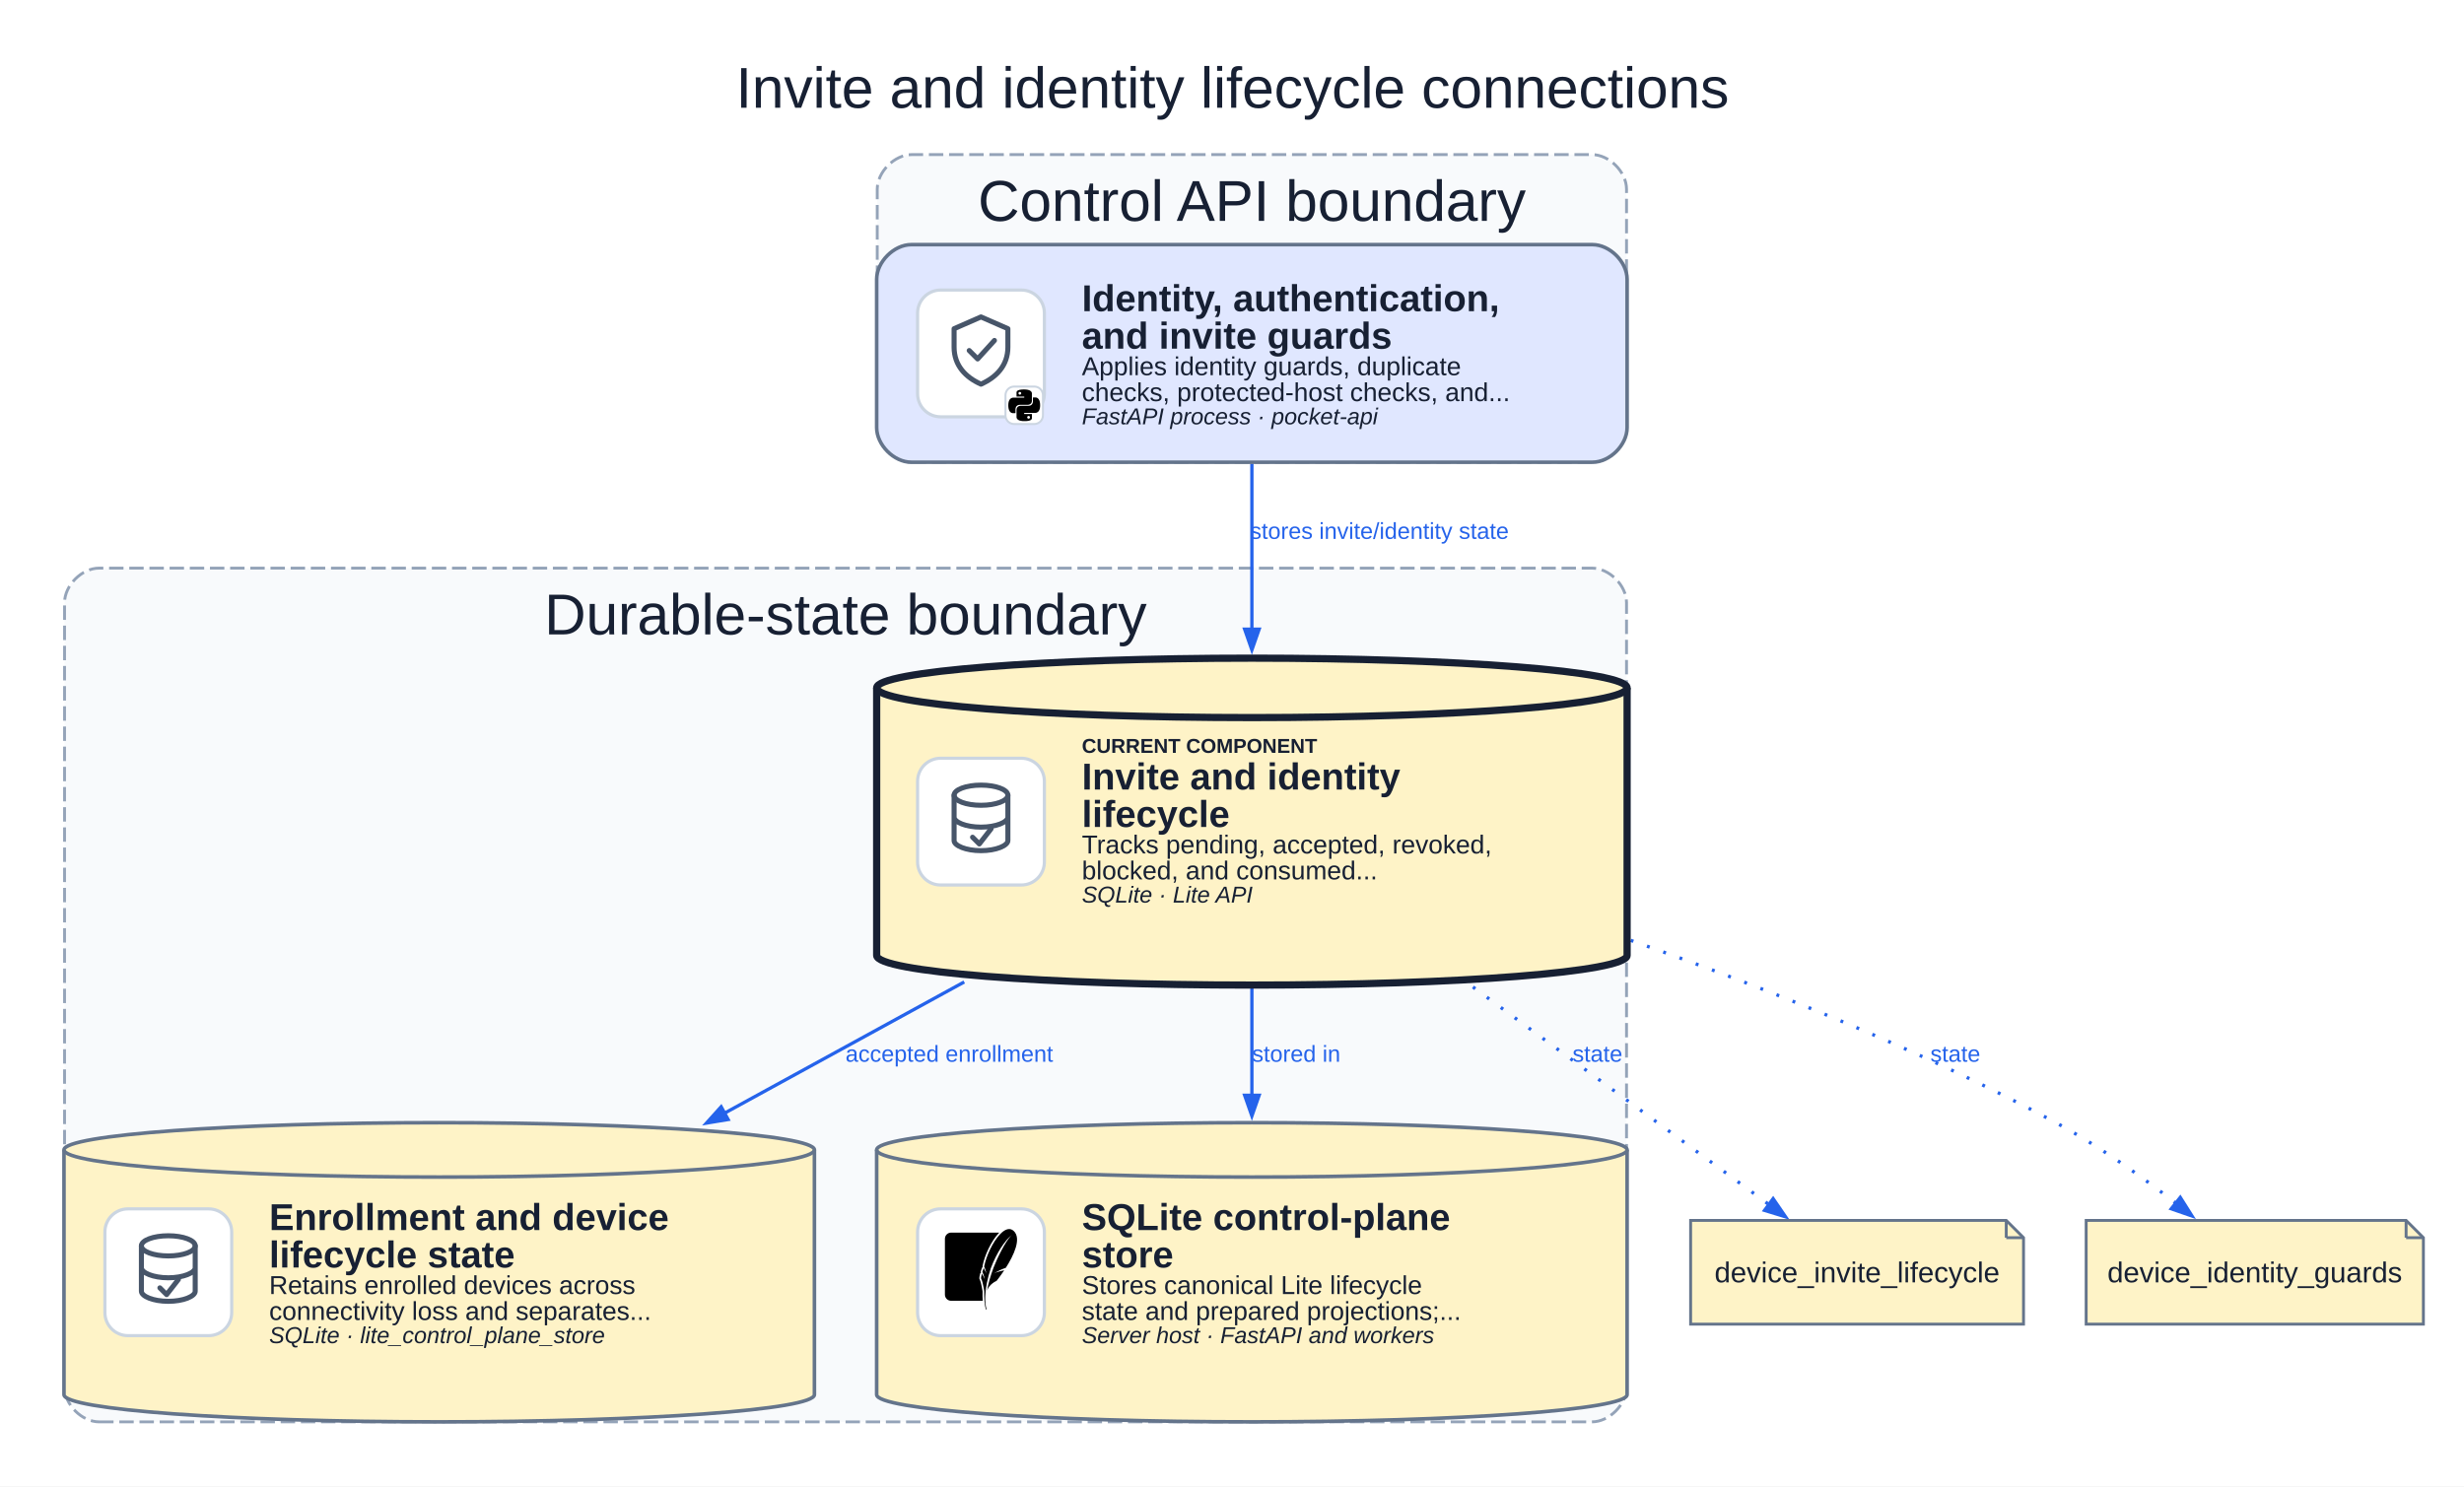
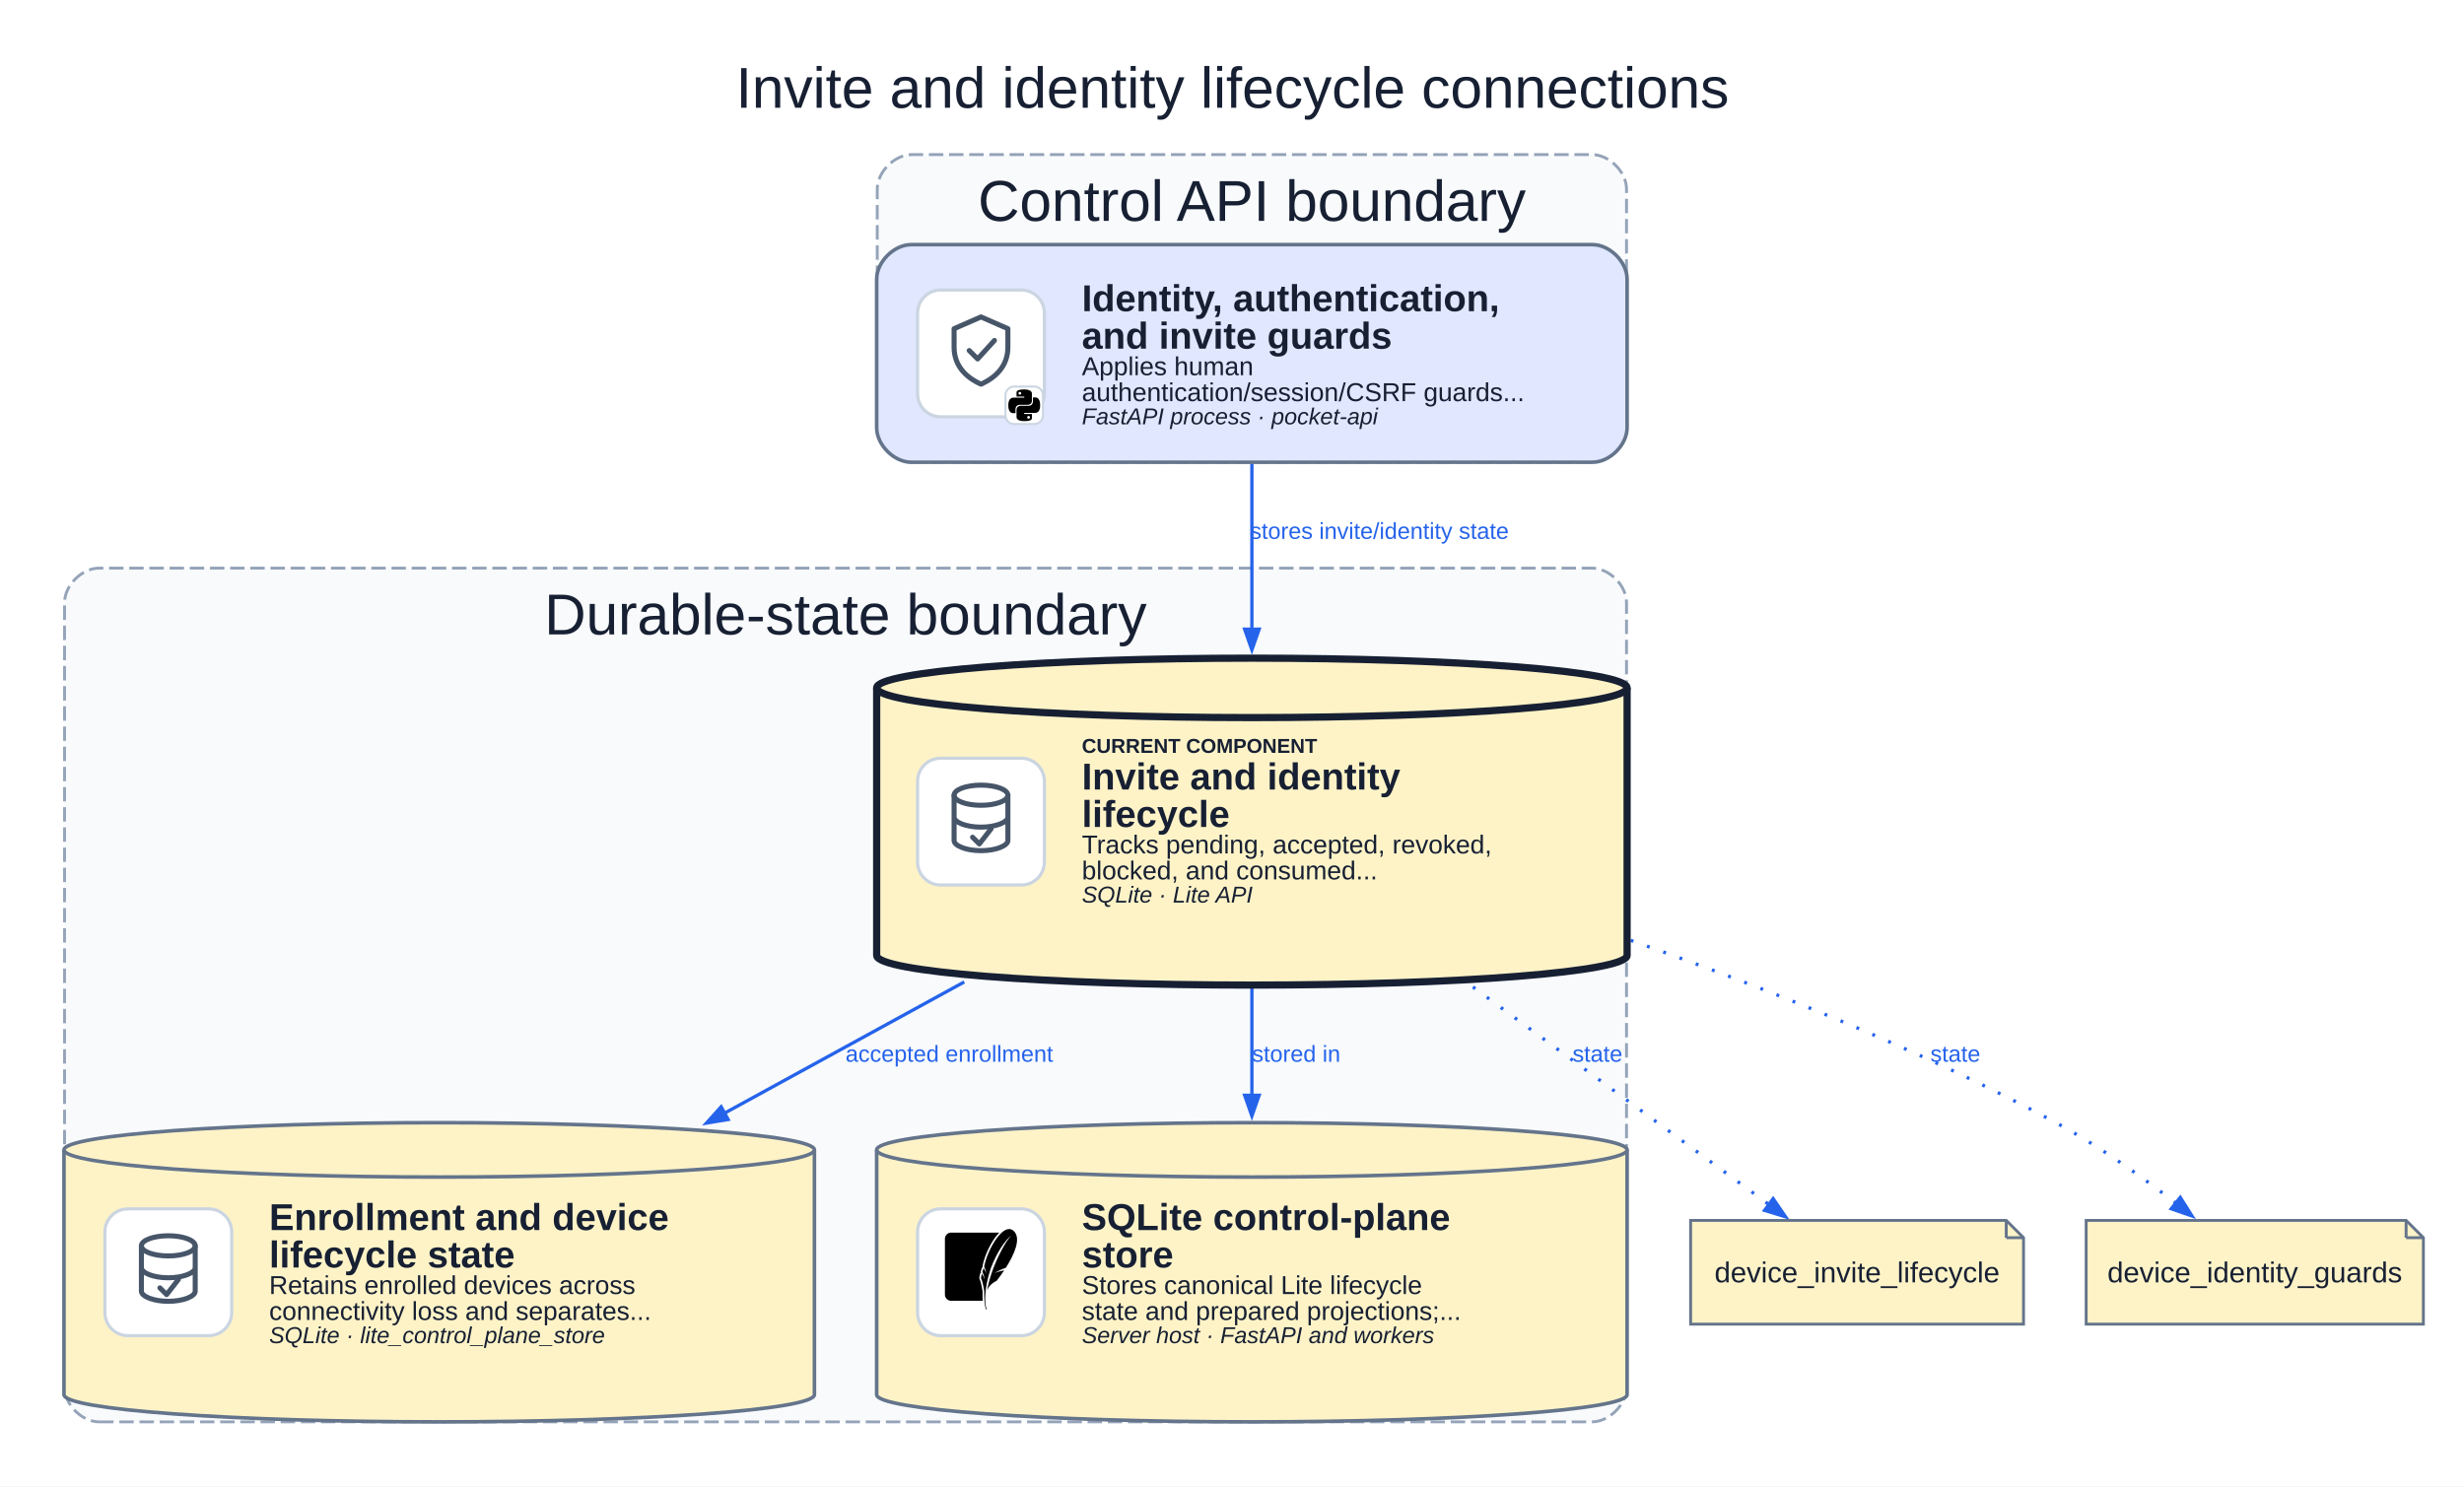
<svg xmlns="http://www.w3.org/2000/svg" xmlns:xlink="http://www.w3.org/1999/xlink" id="pocketlab-component-invite-state-light" role="img" aria-labelledby="pocketlab-component-invite-state-light-title pocketlab-component-invite-state-light-desc" width="855.00" height="516.00" preserveAspectRatio="xMidYMid meet" focusable="false" viewBox="0.00 0.00 855.00 516.00">
  <defs class="pl-architecture-icon-symbols">
    <symbol id="pl-icon-brand-python" viewBox="0 0 24 24" overflow="visible">
      <path d="M14.25.18l.9.2.73.26.59.3.45.32.34.34.25.34.16.33.1.3.04.26.02.2-.01.13V8.5l-.05.63-.13.55-.21.46-.26.38-.3.31-.33.25-.35.19-.35.14-.33.1-.3.07-.26.04-.21.02H8.77l-.69.05-.59.14-.5.22-.41.27-.33.32-.27.35-.2.36-.15.37-.1.35-.07.32-.04.27-.02.21v3.06H3.17l-.21-.03-.28-.07-.32-.12-.35-.18-.36-.26-.36-.36-.35-.46-.32-.59-.28-.73-.21-.88-.14-1.05-.05-1.23.06-1.22.16-1.04.24-.87.32-.71.36-.57.4-.44.42-.33.42-.24.4-.16.36-.1.32-.05.24-.01h.16l.06.01h8.16v-.83H6.18l-.01-2.75-.02-.37.05-.34.11-.31.17-.28.25-.26.31-.23.38-.2.44-.18.51-.15.58-.12.64-.1.71-.06.77-.04.84-.02 1.27.05zm-6.3 1.98l-.23.33-.08.41.08.41.23.34.33.22.41.09.41-.09.33-.22.23-.34.08-.41-.08-.41-.23-.33-.33-.22-.41-.09-.41.09zm13.09 3.95l.28.06.32.12.35.18.36.27.36.35.35.47.32.59.28.73.21.88.14 1.04.05 1.23-.06 1.23-.16 1.04-.24.86-.32.71-.36.57-.4.45-.42.33-.42.24-.4.16-.36.09-.32.05-.24.02-.16-.01h-8.22v.82h5.84l.01 2.76.02.36-.05.34-.11.31-.17.29-.25.25-.31.24-.38.2-.44.17-.51.15-.58.13-.64.09-.71.07-.77.04-.84.01-1.27-.04-1.07-.14-.9-.2-.73-.25-.59-.3-.45-.33-.34-.34-.25-.34-.16-.33-.1-.3-.04-.25-.02-.2.01-.13v-5.34l.05-.64.13-.54.21-.46.26-.38.3-.32.33-.24.35-.2.35-.14.33-.1.3-.06.26-.04.21-.02.13-.01h5.84l.69-.05.59-.14.5-.21.41-.28.33-.32.27-.35.2-.36.15-.36.1-.35.07-.32.04-.28.02-.21V6.07h2.09l.14.01zm-6.47 14.25l-.23.33-.08.41.08.41.23.33.33.23.41.08.41-.08.33-.23.23-.33.08-.41-.08-.41-.23-.33-.33-.23-.41-.08-.41.08z" />
    </symbol>
    <symbol id="pl-icon-brand-sqlite" viewBox="0 0 24 24" overflow="visible">
      <path d="M21.678.521c-1.032-.92-2.28-.55-3.513.544a8.71 8.71 0 0 0-.547.535c-2.109 2.237-4.066 6.38-4.674 9.544.237.48.422 1.093.544 1.561a13.044 13.044 0 0 1 .164.703s-.019-.071-.096-.296l-.05-.146a1.689 1.689 0 0 0-.033-.08c-.138-.32-.518-.995-.686-1.289-.143.423-.27.818-.376 1.176.484.884.778 2.4.778 2.4s-.025-.099-.147-.442c-.107-.303-.644-1.244-.772-1.464-.217.804-.304 1.346-.226 1.478.152.256.296.698.422 1.186.286 1.1.485 2.44.485 2.44l.017.224a22.41 22.41 0 0 0 .056 2.748c.095 1.146.273 2.13.5 2.657l.155-.084c-.334-1.038-.47-2.399-.41-3.967.09-2.398.642-5.29 1.661-8.304 1.723-4.55 4.113-8.201 6.3-9.945-1.993 1.8-4.692 7.63-5.5 9.788-.904 2.416-1.545 4.684-1.931 6.857.666-2.037 2.821-2.912 2.821-2.912s1.057-1.304 2.292-3.166c-.74.169-1.955.458-2.362.629-.6.251-.762.337-.762.337s1.945-1.184 3.613-1.72C21.695 7.9 24.195 2.767 21.678.521m-18.573.543A1.842 1.842 0 0 0 1.27 2.9v16.608a1.84 1.84 0 0 0 1.835 1.834h9.418a22.953 22.953 0 0 1-.052-2.707c-.006-.062-.011-.141-.016-.2a27.01 27.01 0 0 0-.473-2.378c-.121-.47-.275-.898-.369-1.057-.116-.197-.098-.31-.097-.432 0-.12.015-.245.037-.386a9.98 9.98 0 0 1 .234-1.045l.217-.028c-.017-.035-.014-.065-.031-.097l-.041-.381a32.8 32.8 0 0 1 .382-1.194l.2-.019c-.008-.016-.01-.038-.018-.053l-.043-.316c.63-3.28 2.587-7.443 4.8-9.791.066-.069.133-.128.198-.194Z" />
    </symbol>
    <symbol id="pl-icon-semantic-api-guard" viewBox="0 0 48 48" overflow="visible">
      <g fill="none" stroke="#475569" stroke-width="3" stroke-linecap="round" stroke-linejoin="round">
        <path d="M24 4l16 7v11c0 11-7 18-16 22C15 40 8 33 8 22V11z" />
        <path d="M17 24l5 5 10-11" />
      </g>
    </symbol>
    <symbol id="pl-icon-semantic-durable-state" viewBox="0 0 48 48" overflow="visible">
      <g fill="none" stroke="#475569" stroke-width="3" stroke-linecap="round" stroke-linejoin="round">
        <ellipse cx="24" cy="10" rx="16" ry="6" />
        <path d="M8 10v27c0 3 7 6 16 6s16-3 16-6V10M8 23c0 3 7 6 16 6s16-3 16-6" />
        <path d="M19 35l4 4 7-9" />
      </g>
    </symbol>
  </defs>
  <g id="graph0" class="graph" transform="scale(1 1) rotate(0) translate(14.4 501.47)">
    <polygon fill="#ffffff" stroke="none" points="-14.4,14.4 -14.4,-501.47 840.91,-501.47 840.91,14.4 -14.4,14.4" />
    <text xml:space="preserve" text-anchor="middle" x="413.26" y="-464.07" font-family="Arial" font-size="20.00" fill="#172033">Invite and identity lifecycle connections</text>
    <g id="clust1" class="cluster">
      <path fill="#f8fafc" stroke="#94a3b8" stroke-dasharray="5,2" d="M302,-341.05C302,-341.05 538,-341.05 538,-341.05 544,-341.05 550,-347.05 550,-353.05 550,-353.05 550,-435.82 550,-435.82 550,-441.82 544,-447.82 538,-447.82 538,-447.82 302,-447.82 302,-447.82 296,-447.82 290,-441.82 290,-435.82 290,-435.82 290,-353.05 290,-353.05 290,-347.05 296,-341.05 302,-341.05" />
      <text xml:space="preserve" text-anchor="middle" x="420" y="-424.82" font-family="Arial" font-size="20.00" fill="#172033">Control API boundary</text>
    </g>
    <g id="clust2" class="cluster">
      <path fill="#f8fafc" stroke="#94a3b8" stroke-dasharray="5,2" d="M20,-8C20,-8 538,-8 538,-8 544,-8 550,-14 550,-20 550,-20 550,-292.3 550,-292.3 550,-298.3 544,-304.3 538,-304.3 538,-304.3 20,-304.3 20,-304.3 14,-304.3 8,-298.3 8,-292.3 8,-292.3 8,-20 8,-20 8,-14 14,-8 20,-8" />
      <text xml:space="preserve" text-anchor="middle" x="279" y="-281.3" font-family="Arial" font-size="20.00" fill="#172033">Durable-state boundary</text>
    </g>
    <g id="edge3" class="edge">
      <g id="a_edge3">
        <a xlink:title="stores invite/identity state (SQLite)">
          <path fill="none" stroke="#2563eb" stroke-width="1.15" d="M420,-340.59C420,-323.49 420,-302.68 420,-283.07" />
          <polygon fill="#2563eb" stroke="#2563eb" stroke-width="1.15" points="422.52,-283.1 420,-275.9 417.48,-283.1 422.52,-283.1" />
        </a>
      </g>
      <text xml:space="preserve" text-anchor="middle" x="464.25" y="-314.45" font-family="Arial" font-size="8.00" fill="#2563eb">stores invite/identity state</text>
    </g>
    <g id="edge1" class="edge">
      <g id="a_edge1">
        <a xlink:title="accepted enrollment (SQLite)">
          <path fill="none" stroke="#2563eb" stroke-width="1.15" d="M320.18,-160.67C293.1,-145.84 263.79,-129.8 236.77,-115" />
          <polygon fill="#2563eb" stroke="#2563eb" stroke-width="1.15" points="238.26,-112.94 230.74,-111.7 235.84,-117.36 238.26,-112.94" />
        </a>
      </g>
      <text xml:space="preserve" text-anchor="middle" x="315" y="-132.99" font-family="Arial" font-size="8.00" fill="#2563eb">accepted enrollment</text>
    </g>
    <g id="edge2" class="edge">
      <g id="a_edge2">
        <a xlink:title="stored in (SQLite)">
          <path fill="none" stroke="#2563eb" stroke-width="1.15" d="M420,-158.71C420,-146.52 420,-133.59 420,-121.26" />
          <polygon fill="#2563eb" stroke="#2563eb" stroke-width="1.15" points="422.52,-121.35 420,-114.15 417.48,-121.35 422.52,-121.35" />
        </a>
      </g>
      <text xml:space="preserve" text-anchor="middle" x="435.38" y="-132.99" font-family="Arial" font-size="8.00" fill="#2563eb">stored in</text>
    </g>
    <g id="edge4" class="edge">
      <path fill="none" stroke="#2563eb" stroke-width="1.15" stroke-dasharray="1,5" d="M496.71,-158.92C532.41,-132.67 572.84,-102.95 599.72,-83.19" />
      <polygon fill="#2563eb" stroke="#2563eb" stroke-width="1.15" points="600.87,-85.46 605.18,-79.17 597.89,-81.4 600.87,-85.46" />
      <text xml:space="preserve" text-anchor="middle" x="539.92" y="-132.99" font-family="Arial" font-size="8.00" fill="#2563eb">state</text>
    </g>
    <g id="edge5" class="edge">
      <path fill="none" stroke="#2563eb" stroke-width="1.15" stroke-dasharray="1,5" d="M551.44,-175.11C599.2,-158.31 652.76,-136.83 699,-111.84 713.56,-103.97 728.49,-93.33 740.72,-83.81" />
      <polygon fill="#2563eb" stroke="#2563eb" stroke-width="1.15" points="742.15,-85.9 746.22,-79.45 739.01,-81.95 742.15,-85.9" />
      <text xml:space="preserve" text-anchor="middle" x="664.1" y="-132.99" font-family="Arial" font-size="8.00" fill="#2563eb">state</text>
    </g>
    <g id="node1" class="node">
      <g id="a_node1">
-         <a xlink:href="../../../../generated/production/architecture/components/api-guards/" xlink:title="Identity, authentication, and invite guards. Applies identity guards, duplicate checks, protected-host checks, and fail-closed invite/bootstrap acceptance." target="_top">
+         <a xlink:href="../../../../generated/production/architecture/components/api-guards/" xlink:title="Identity, authentication, and invite guards. Applies human authentication/session/CSRF guards plus device identity, duplicate, protected-host, and fail-closed invite/bootstrap acceptance guards." target="_top">
          <path fill="#e0e7ff" stroke="#64748b" stroke-width="1.25" d="M538.2,-416.57C538.2,-416.57 301.8,-416.57 301.8,-416.57 295.8,-416.57 289.8,-410.57 289.8,-404.57 289.8,-404.57 289.8,-353.05 289.8,-353.05 289.8,-347.05 295.8,-341.05 301.8,-341.05 301.8,-341.05 538.2,-341.05 538.2,-341.05 544.2,-341.05 550.2,-347.05 550.2,-353.05 550.2,-353.05 550.2,-404.57 550.2,-404.57 550.2,-410.57 544.2,-416.57 538.2,-416.57" />
          <g id="a_node1_0">
            <g class="pl-node-icon" data-component="api-guards" data-icon-cell="297.00,-410.81,58.00,64.00" data-icon-tile="304.00,-400.81,44.00,44.00" aria-hidden="true">
              <rect class="pl-node-icon__tile" x="304.00" y="-400.81" width="44.00" height="44.00" rx="8" fill="#ffffff" stroke="#cbd5e1" stroke-width="1.1" />
              <use class="pl-node-icon__primary" href="#pl-icon-semantic-api-guard" x="312.00" y="-393.81" width="28.00" height="28.00" preserveAspectRatio="xMidYMid meet" aria-hidden="true" />
              <rect class="pl-node-icon__badge-tile" x="334.50" y="-367.31" width="13.00" height="13.00" rx="3" fill="#ffffff" stroke="#cbd5e1" stroke-width="0.7" />
              <use class="pl-node-icon__badge" href="#pl-icon-brand-python" x="335.50" y="-366.31" width="11.00" height="11.00" preserveAspectRatio="xMidYMid meet" aria-hidden="true" />
            </g>
          </g>
          <text xml:space="preserve" text-anchor="start" x="361" y="-393.46" font-family="Arial" font-weight="bold" font-size="13.00" fill="#172033">Identity, authentication,</text>
          <text xml:space="preserve" text-anchor="start" x="361" y="-380.46" font-family="Arial" font-weight="bold" font-size="13.00" fill="#172033">and invite guards</text>
-           <text xml:space="preserve" text-anchor="start" x="361" y="-371.26" font-family="Arial" font-size="9.00" fill="#172033">Applies identity guards, duplicate</text>
-           <text xml:space="preserve" text-anchor="start" x="361" y="-362.26" font-family="Arial" font-size="9.00" fill="#172033">checks, protected-host checks, and...</text>
+           <text xml:space="preserve" text-anchor="start" x="361" y="-371.26" font-family="Arial" font-size="9.00" fill="#172033">Applies human</text>
+           <text xml:space="preserve" text-anchor="start" x="361" y="-362.26" font-family="Arial" font-size="9.00" fill="#172033">authentication/session/CSRF guards...</text>
          <text xml:space="preserve" text-anchor="start" x="361" y="-354.21" font-family="Arial" font-style="italic" font-size="8.00" fill="#172033">FastAPI process · pocket-api</text>
        </a>
      </g>
    </g>
    <g id="node2" class="node">
      <g id="a_node2">
        <a xlink:href="../../../../generated/production/architecture/components/device-state/" xlink:title="Enrollment and device lifecycle state. Retains enrolled devices across connectivity loss and separates durable enrollment, current state, health, supervisor state, and recovery history." target="_top">
          <path fill="#fef3c7" stroke="#64748b" stroke-width="1.25" d="M268.2,-102.4C268.2,-107.61 209.84,-111.84 138,-111.84 66.16,-111.84 7.8,-107.61 7.8,-102.4 7.8,-102.4 7.8,-17.44 7.8,-17.44 7.8,-12.23 66.16,-8 138,-8 209.84,-8 268.2,-12.23 268.2,-17.44 268.2,-17.44 268.2,-102.4 268.2,-102.4" />
          <path fill="none" stroke="#64748b" stroke-width="1.25" d="M268.2,-102.4C268.2,-97.19 209.84,-92.96 138,-92.96 66.16,-92.96 7.8,-97.19 7.8,-102.4" />
          <g id="a_node2_1">
            <g class="pl-node-icon" data-component="device-state" data-icon-cell="15.00,-91.92,58.00,64.00" data-icon-tile="22.00,-81.92,44.00,44.00" aria-hidden="true">
              <rect class="pl-node-icon__tile" x="22.00" y="-81.92" width="44.00" height="44.00" rx="8" fill="#ffffff" stroke="#cbd5e1" stroke-width="1.1" />
              <use class="pl-node-icon__primary" href="#pl-icon-semantic-durable-state" x="30.00" y="-74.92" width="28.00" height="28.00" preserveAspectRatio="xMidYMid meet" aria-hidden="true" />
            </g>
          </g>
          <text xml:space="preserve" text-anchor="start" x="79" y="-74.57" font-family="Arial" font-weight="bold" font-size="13.00" fill="#172033">Enrollment and device</text>
          <text xml:space="preserve" text-anchor="start" x="79" y="-61.57" font-family="Arial" font-weight="bold" font-size="13.00" fill="#172033">lifecycle state</text>
          <text xml:space="preserve" text-anchor="start" x="79" y="-52.37" font-family="Arial" font-size="9.00" fill="#172033">Retains enrolled devices across</text>
          <text xml:space="preserve" text-anchor="start" x="79" y="-43.37" font-family="Arial" font-size="9.00" fill="#172033">connectivity loss and separates...</text>
          <text xml:space="preserve" text-anchor="start" x="79" y="-35.32" font-family="Arial" font-style="italic" font-size="8.00" fill="#172033">SQLite · lite_control_plane_store</text>
        </a>
      </g>
    </g>
    <g id="node3" class="node">
      <g id="a_node3">
        <a xlink:href="../../../../generated/production/architecture/components/invite-state/" xlink:title="Invite and identity lifecycle. Tracks pending, accepted, revoked, blocked, and consumed invite/identity state with duplicate and mismatch guards." target="_top">
          <path fill="#fef3c7" stroke="#172033" stroke-width="2.5" d="M550.2,-262.74C550.2,-268.43 491.84,-273.05 420,-273.05 348.16,-273.05 289.8,-268.43 289.8,-262.74 289.8,-262.74 289.8,-169.9 289.8,-169.9 289.8,-164.21 348.16,-159.59 420,-159.59 491.84,-159.59 550.2,-164.21 550.2,-169.9 550.2,-169.9 550.2,-262.74 550.2,-262.74" />
          <path fill="none" stroke="#172033" stroke-width="2.5" d="M550.2,-262.74C550.2,-257.05 491.84,-252.42 420,-252.42 348.16,-252.42 289.8,-257.05 289.8,-262.74" />
          <g id="a_node3_2">
            <g class="pl-node-icon" data-component="invite-state" data-icon-cell="297.00,-251.82,58.00,71.00" data-icon-tile="304.00,-238.32,44.00,44.00" aria-hidden="true">
              <rect class="pl-node-icon__tile" x="304.00" y="-238.32" width="44.00" height="44.00" rx="8" fill="#ffffff" stroke="#cbd5e1" stroke-width="1.1" />
              <use class="pl-node-icon__primary" href="#pl-icon-semantic-durable-state" x="312.00" y="-231.32" width="28.00" height="28.00" preserveAspectRatio="xMidYMid meet" aria-hidden="true" />
            </g>
          </g>
          <text xml:space="preserve" text-anchor="start" x="361" y="-240.17" font-family="Arial" font-weight="bold" font-size="7.00" fill="#172033">CURRENT COMPONENT</text>
          <text xml:space="preserve" text-anchor="start" x="361" y="-227.47" font-family="Arial" font-weight="bold" font-size="13.00" fill="#172033">Invite and identity</text>
          <text xml:space="preserve" text-anchor="start" x="361" y="-214.47" font-family="Arial" font-weight="bold" font-size="13.00" fill="#172033">lifecycle</text>
          <text xml:space="preserve" text-anchor="start" x="361" y="-205.27" font-family="Arial" font-size="9.00" fill="#172033">Tracks pending, accepted, revoked,</text>
          <text xml:space="preserve" text-anchor="start" x="361" y="-196.27" font-family="Arial" font-size="9.00" fill="#172033">blocked, and consumed...</text>
          <text xml:space="preserve" text-anchor="start" x="361" y="-188.22" font-family="Arial" font-style="italic" font-size="8.00" fill="#172033">SQLite · Lite API</text>
        </a>
      </g>
    </g>
    <g id="node4" class="node">
      <g id="a_node4">
        <a xlink:href="../../../../generated/production/architecture/components/sqlite/" xlink:title="SQLite control-plane store. Stores canonical Lite lifecycle state and prepared projections; the frontend never accesses it directly." target="_top">
          <path fill="#fef3c7" stroke="#64748b" stroke-width="1.25" d="M550.2,-102.4C550.2,-107.61 491.84,-111.84 420,-111.84 348.16,-111.84 289.8,-107.61 289.8,-102.4 289.8,-102.4 289.8,-17.44 289.8,-17.44 289.8,-12.23 348.16,-8 420,-8 491.84,-8 550.2,-12.23 550.2,-17.44 550.2,-17.44 550.2,-102.4 550.2,-102.4" />
          <path fill="none" stroke="#64748b" stroke-width="1.25" d="M550.2,-102.4C550.2,-97.19 491.84,-92.96 420,-92.96 348.16,-92.96 289.8,-97.19 289.8,-102.4" />
          <g id="a_node4_3">
            <g class="pl-node-icon" data-component="sqlite" data-icon-cell="297.00,-91.92,58.00,64.00" data-icon-tile="304.00,-81.92,44.00,44.00" aria-hidden="true">
              <rect class="pl-node-icon__tile" x="304.00" y="-81.92" width="44.00" height="44.00" rx="8" fill="#ffffff" stroke="#cbd5e1" stroke-width="1.1" />
              <use class="pl-node-icon__primary" href="#pl-icon-brand-sqlite" x="312.00" y="-74.92" width="28.00" height="28.00" preserveAspectRatio="xMidYMid meet" aria-hidden="true" />
            </g>
          </g>
          <text xml:space="preserve" text-anchor="start" x="361" y="-74.57" font-family="Arial" font-weight="bold" font-size="13.00" fill="#172033">SQLite control-plane</text>
          <text xml:space="preserve" text-anchor="start" x="361" y="-61.57" font-family="Arial" font-weight="bold" font-size="13.00" fill="#172033">store</text>
          <text xml:space="preserve" text-anchor="start" x="361" y="-52.37" font-family="Arial" font-size="9.00" fill="#172033">Stores canonical Lite lifecycle</text>
          <text xml:space="preserve" text-anchor="start" x="361" y="-43.37" font-family="Arial" font-size="9.00" fill="#172033">state and prepared projections;...</text>
          <text xml:space="preserve" text-anchor="start" x="361" y="-35.32" font-family="Arial" font-style="italic" font-size="8.00" fill="#172033">Server host · FastAPI and workers</text>
        </a>
      </g>
    </g>
    <g id="node5" class="node">
      <g id="a_node5">
        <a xlink:title="Durable-state dependency">
          <polygon fill="#fef3c7" stroke="#64748b" points="681.76,-77.92 572.24,-77.92 572.24,-41.92 687.76,-41.92 687.76,-71.92 681.76,-77.92" />
          <polyline fill="none" stroke="#64748b" points="681.76,-77.92 681.76,-71.92" />
          <polyline fill="none" stroke="#64748b" points="687.76,-71.92 681.76,-71.92" />
          <text xml:space="preserve" text-anchor="middle" x="630" y="-56.42" font-family="Arial" font-size="10.00" fill="#172033">device_invite_lifecycle</text>
        </a>
      </g>
    </g>
    <g id="node6" class="node">
      <g id="a_node6">
        <a xlink:title="Durable-state dependency">
          <polygon fill="#fef3c7" stroke="#64748b" points="820.51,-77.92 709.49,-77.92 709.49,-41.92 826.51,-41.92 826.51,-71.92 820.51,-77.92" />
          <polyline fill="none" stroke="#64748b" points="820.51,-77.92 820.51,-71.92" />
          <polyline fill="none" stroke="#64748b" points="826.51,-71.92 820.51,-71.92" />
          <text xml:space="preserve" text-anchor="middle" x="768" y="-56.42" font-family="Arial" font-size="10.00" fill="#172033">device_identity_guards</text>
        </a>
      </g>
    </g>
  </g>
</svg>
